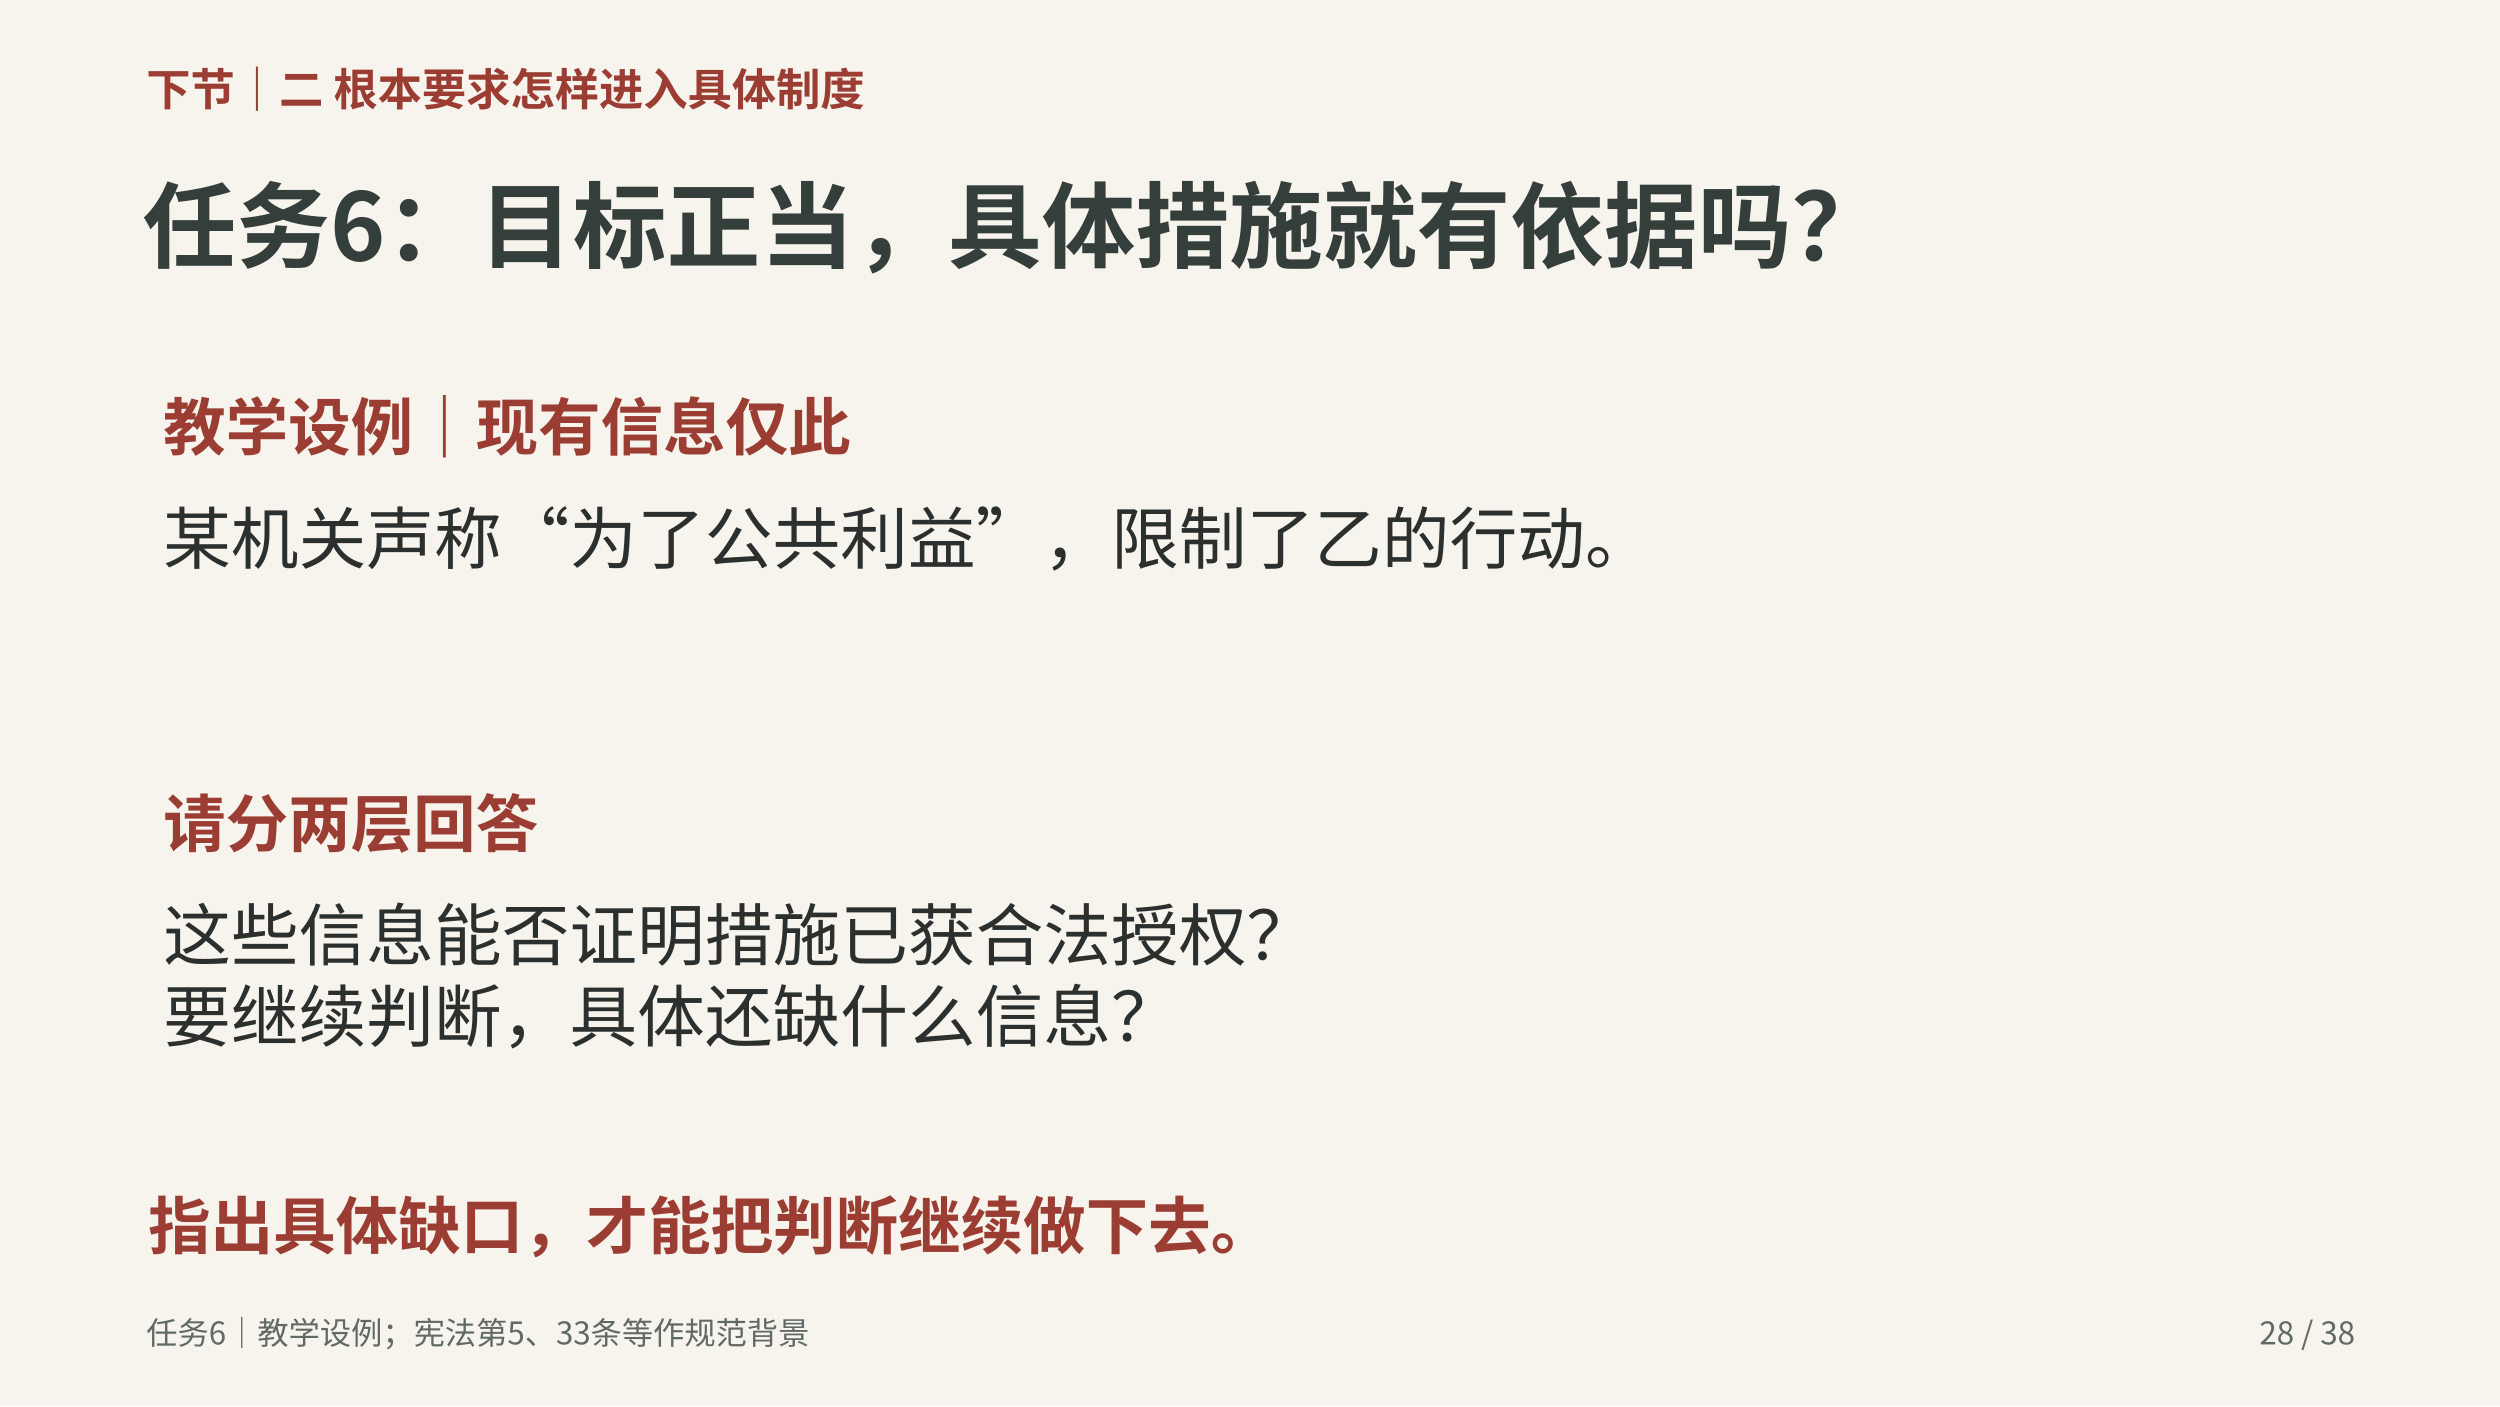
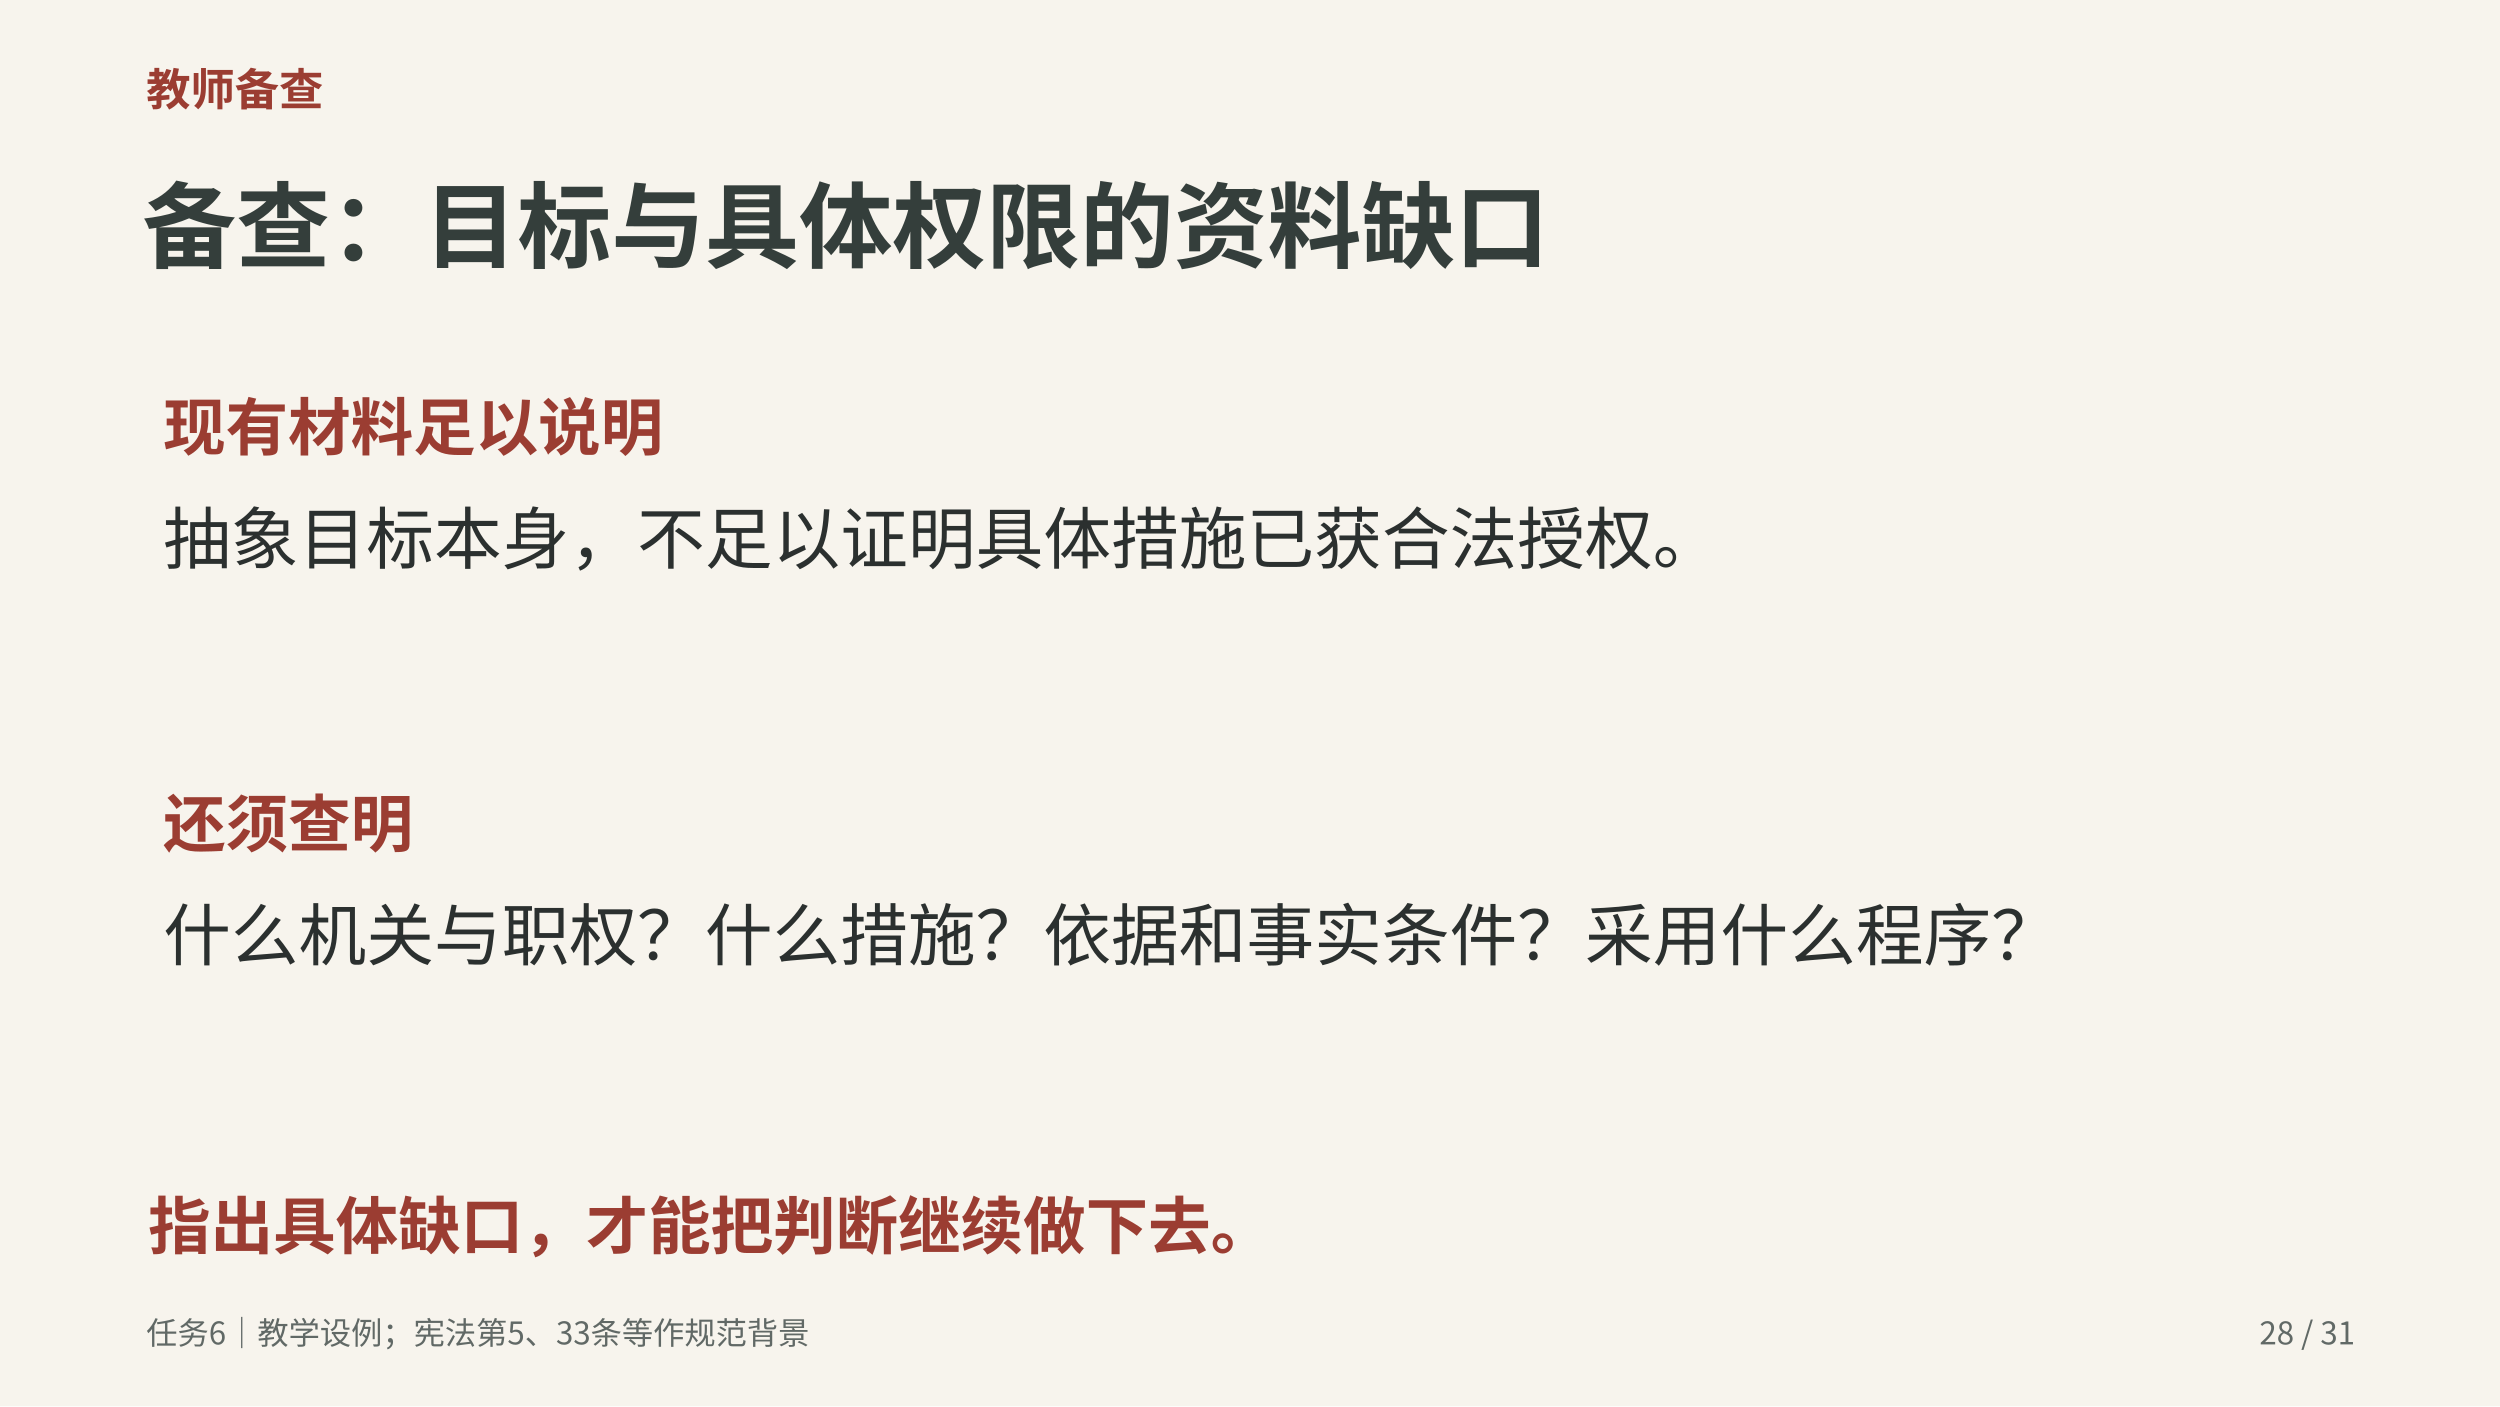
<svg xmlns="http://www.w3.org/2000/svg" viewBox="0 0 1600 900" width="1600" height="900">
  <defs>
    <marker id="arrow" viewBox="0 0 10 10" refX="8" refY="5" markerWidth="5" markerHeight="5" orient="auto-start-reverse">
      <path d="M 0 0 L 10 5 L 0 10 z" fill="#9B3D32" />
    </marker>
  </defs>
  <rect width="1600" height="900" fill="#F7F4ED" />
  <text x="93.6" y="67.5" font-family="Microsoft YaHei, Noto Sans CJK SC, sans-serif" font-size="28.333" font-weight="700" fill="#9B3D32" text-anchor="start">
-     <tspan x="93.6" dy="0">下节｜二 根本要求怎样进入具体制度</tspan>
+     <tspan x="93.6" dy="0">教师备查</tspan>
  </text>
  <text x="91.2" y="166.8" font-family="Microsoft YaHei, Noto Sans CJK SC, sans-serif" font-size="60" font-weight="700" fill="#343E3B" text-anchor="start">
-     <tspan x="91.2" dy="0">任务6：目标正当，具体措施就有依据吗？</tspan>
+     <tspan x="91.2" dy="0">备查：目标与具体权限的资料缺口</tspan>
  </text>
  <text x="104.4" y="288" font-family="Microsoft YaHei, Noto Sans CJK SC, sans-serif" font-size="40" font-weight="700" fill="#9B3D32" text-anchor="start">
-     <tspan x="104.4" dy="0">教学设例｜现有信息仅此</tspan>
+     <tspan x="104.4" dy="0">现有材料足以说明</tspan>
  </text>
  <text x="104.4" y="360.6" font-family="Microsoft YaHei, Noto Sans CJK SC, sans-serif" font-size="43.333" font-weight="400" fill="#2B302F" text-anchor="start">
-     <tspan x="104.4" dy="0">某机关声称“为了公共利益”，限制了乙的行动。</tspan>
+     <tspan x="104.4" dy="0">抽象目标本身，不足以证明具体措施已获合法授权。</tspan>
  </text>
  <text x="104.4" y="541.8" font-family="Microsoft YaHei, Noto Sans CJK SC, sans-serif" font-size="40" font-weight="700" fill="#9B3D32" text-anchor="start">
-     <tspan x="104.4" dy="0">请分两层回答</tspan>
+     <tspan x="104.4" dy="0">还须查明</tspan>
  </text>
  <text x="104.4" y="614.4" font-family="Microsoft YaHei, Noto Sans CJK SC, sans-serif" font-size="43.333" font-weight="400" fill="#2B302F" text-anchor="start">
-     <tspan x="104.4" dy="0">这些信息能否证明措施已获合法授权？</tspan>
-     <tspan x="104.4" dy="52">要继续判断，具体还缺什么信息？</tspan>
+     <tspan x="104.4" dy="0">什么机关与职权？什么措施？依据和事实条件？采用什么程序？</tspan>
  </text>
  <text x="94.8" y="799.2" font-family="Microsoft YaHei, Noto Sans CJK SC, sans-serif" font-size="40" font-weight="700" fill="#9B3D32" text-anchor="start">
    <tspan x="94.8" dy="0">指出具体缺口，才能把判断继续做下去。</tspan>
  </text>
  <text x="93.6" y="860.4" font-family="Microsoft YaHei, Noto Sans CJK SC, sans-serif" font-size="20" font-weight="400" fill="#616966" text-anchor="start">
    <tspan x="93.6" dy="0">任务6｜教学设例；宪法第5、33条等作规范背景</tspan>
  </text>
  <text x="1507.2" y="860.4" font-family="Microsoft YaHei, Noto Sans CJK SC, sans-serif" font-size="20" font-weight="400" fill="#616966" text-anchor="end">
-     <tspan x="1507.2" dy="0">28 / 38</tspan>
+     <tspan x="1507.2" dy="0">28 / 31</tspan>
  </text>
</svg>
